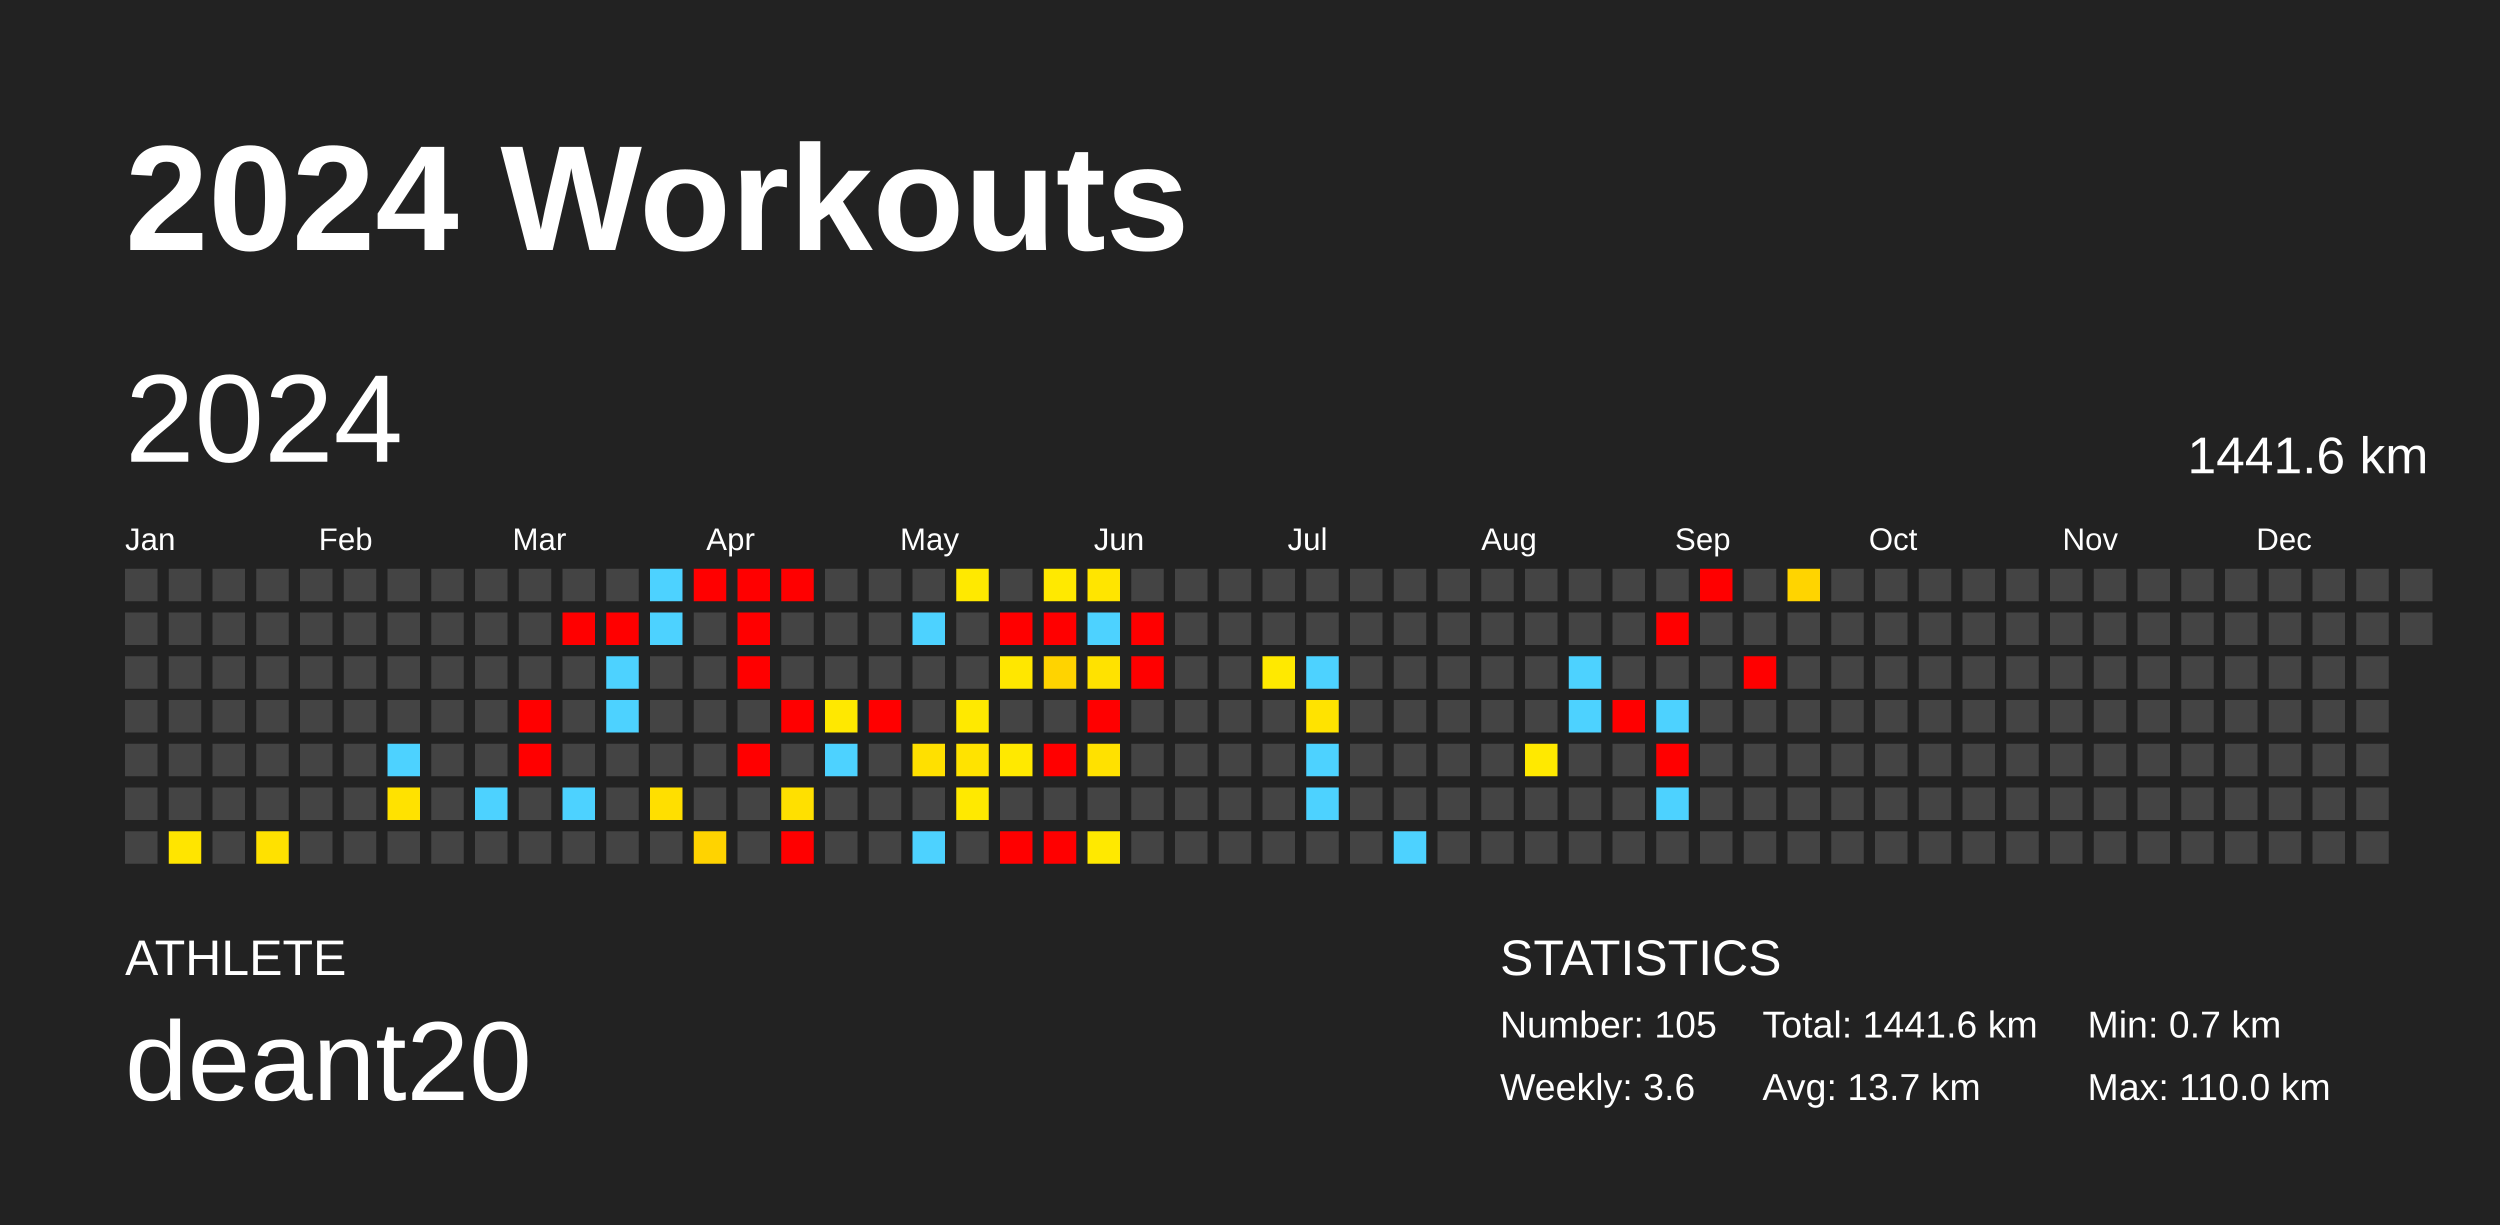
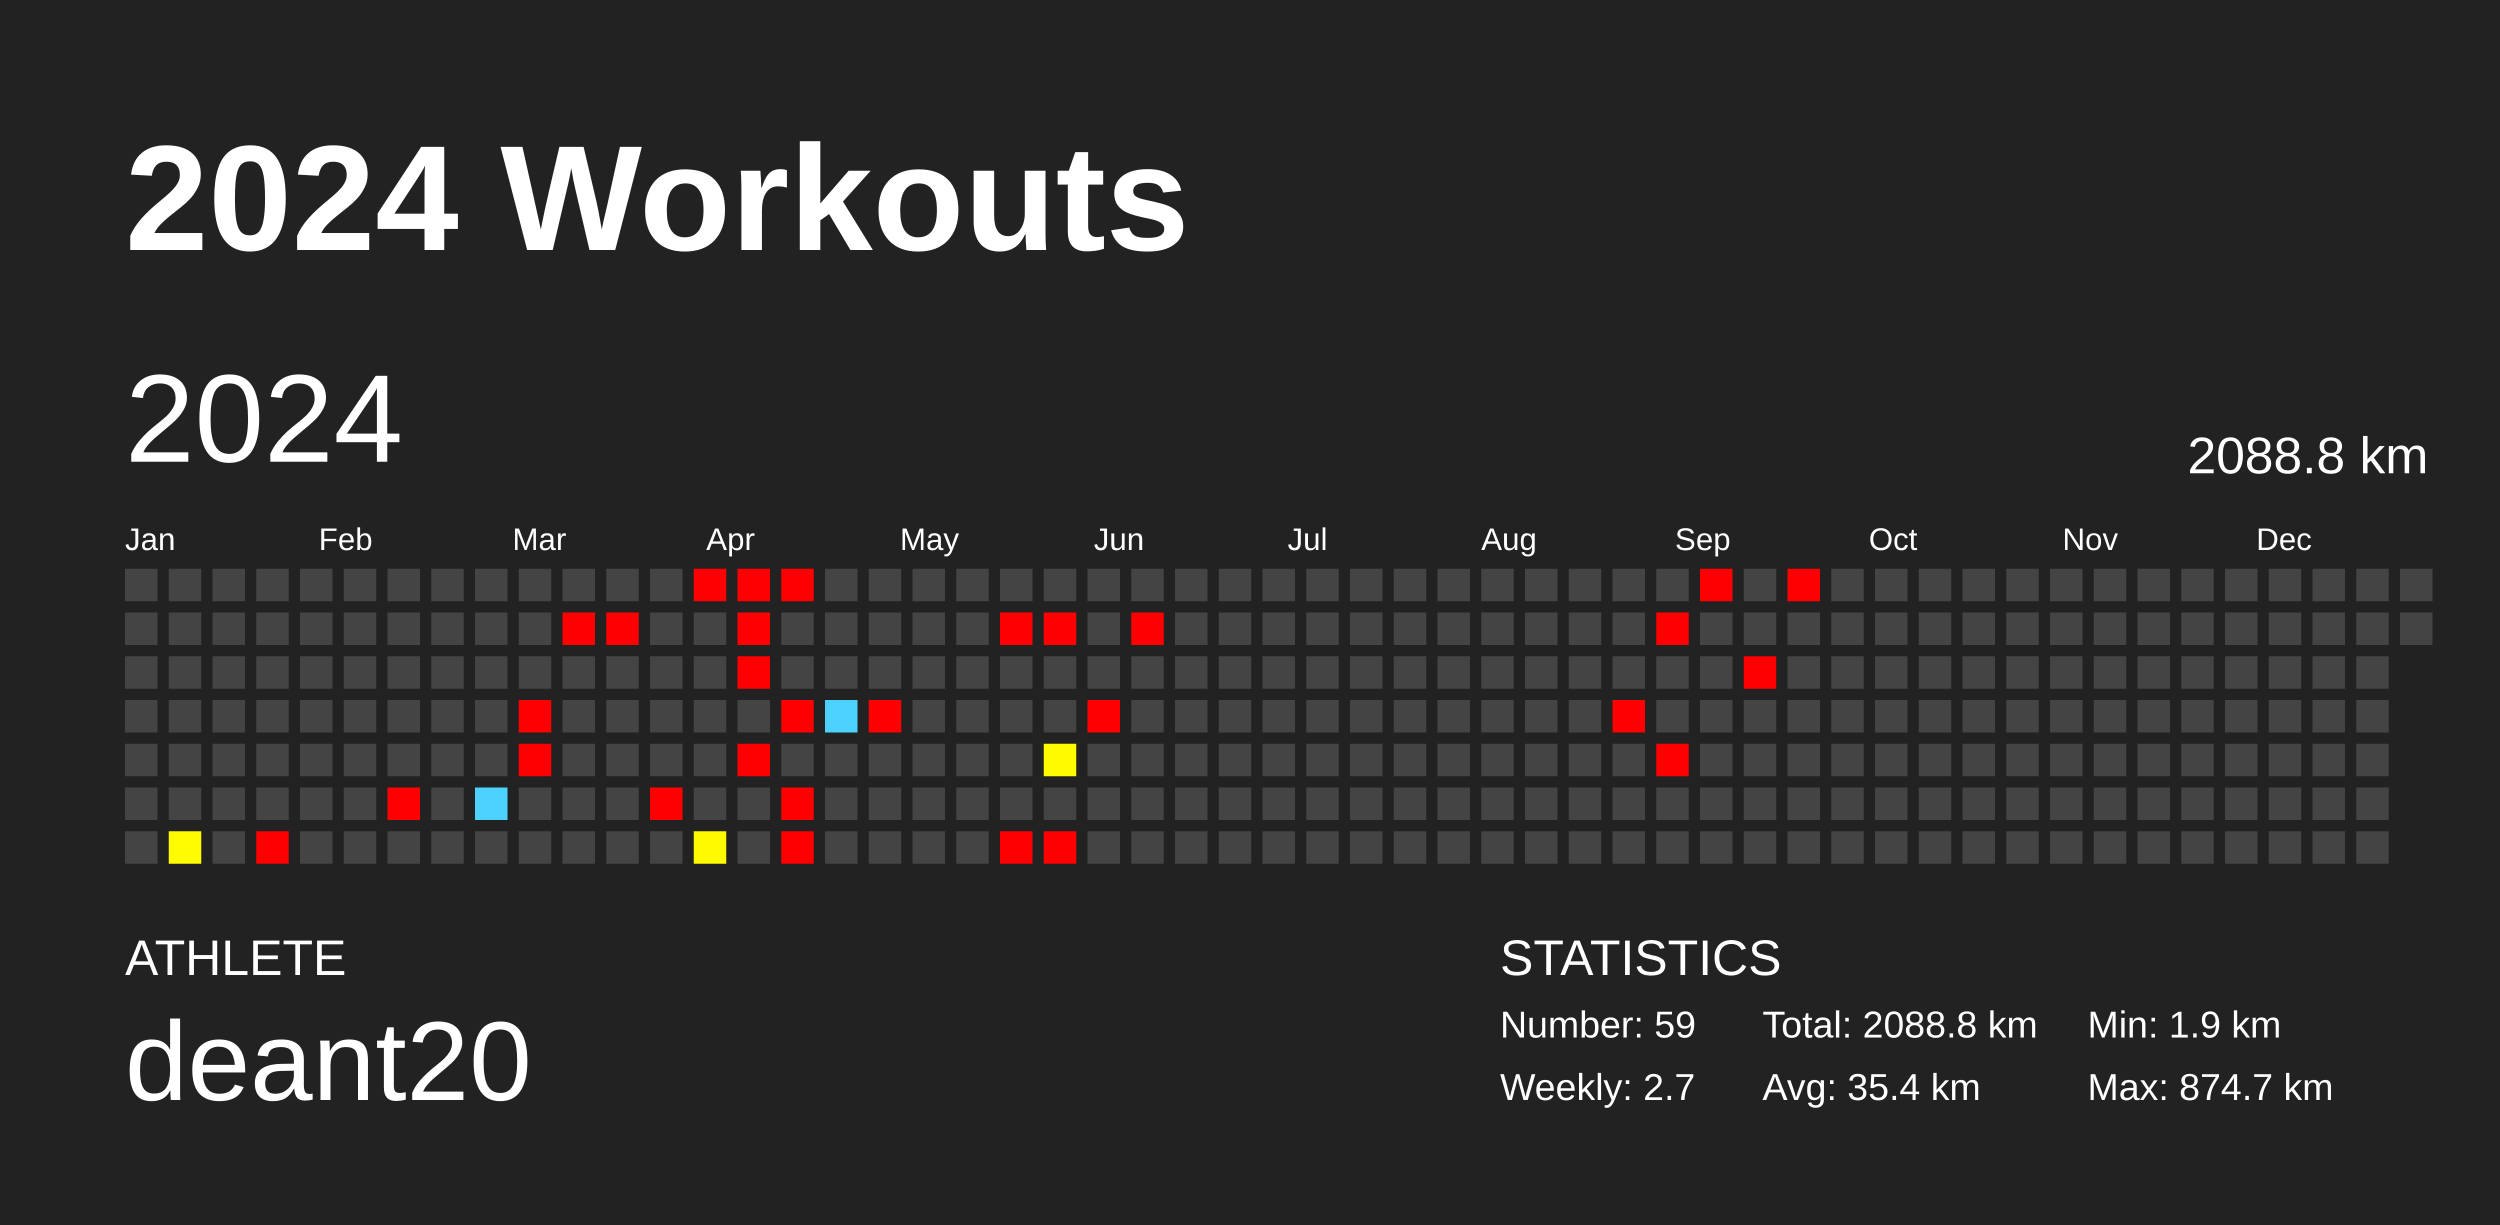
<svg xmlns="http://www.w3.org/2000/svg" baseProfile="full" height="98mm" version="1.1" viewBox="0,0,200,98" width="200mm">
  <defs />
  <rect fill="#222222" height="98" width="200" x="0" y="0" />
  <text fill="#FFFFFF" style="font-size:12px; font-family:Arial; font-weight:bold;" x="10" y="20">2024 Workouts</text>
  <text fill="#FFFFFF" style="font-size:4px; font-family:Arial" x="10" y="78">ATHLETE</text>
  <text fill="#FFFFFF" style="font-size:9px; font-family:Arial" x="10" y="88">deant20</text>
  <text fill="#FFFFFF" style="font-size:4px; font-family:Arial" x="120" y="78">STATISTICS</text>
-   <text fill="#FFFFFF" style="font-size:3px; font-family:Arial" x="120" y="83">Number: 105</text>
-   <text fill="#FFFFFF" style="font-size:3px; font-family:Arial" x="120" y="88">Weekly: 3.6</text>
-   <text fill="#FFFFFF" style="font-size:3px; font-family:Arial" x="141" y="83">Total: 1441.6 km</text>
-   <text fill="#FFFFFF" style="font-size:3px; font-family:Arial" x="141" y="88">Avg: 13.7 km</text>
-   <text fill="#FFFFFF" style="font-size:3px; font-family:Arial" x="167" y="83">Min: 0.7 km</text>
-   <text fill="#FFFFFF" style="font-size:3px; font-family:Arial" x="167" y="88">Max: 110.0 km</text>
+   <text fill="#FFFFFF" style="font-size:3px; font-family:Arial" x="120" y="83">Number: 59</text>
+   <text fill="#FFFFFF" style="font-size:3px; font-family:Arial" x="120" y="88">Weekly: 2.7</text>
+   <text fill="#FFFFFF" style="font-size:3px; font-family:Arial" x="141" y="83">Total: 2088.8 km</text>
+   <text fill="#FFFFFF" style="font-size:3px; font-family:Arial" x="141" y="88">Avg: 35.4 km</text>
+   <text fill="#FFFFFF" style="font-size:3px; font-family:Arial" x="167" y="83">Min: 1.9 km</text>
+   <text fill="#FFFFFF" style="font-size:3px; font-family:Arial" x="167" y="88">Max: 874.7 km</text>
  <text dominant-baseline="hanging" fill="#FFFFFF" style="font-size:10.0px; font-family:Arial;" x="10" y="30">2024</text>
-   <text dominant-baseline="hanging" fill="#FFFFFF" style="font-size:4.125px; font-family:Arial;" x="175" y="35">1441.6 km</text>
+   <text dominant-baseline="hanging" fill="#FFFFFF" style="font-size:4.125px; font-family:Arial;" x="175" y="35">2088.8 km</text>
  <text fill="#FFFFFF" style="font-size:2.5px; font-family:Arial" x="10.0" y="44">Jan</text>
  <text fill="#FFFFFF" style="font-size:2.5px; font-family:Arial" x="25.5" y="44">Feb</text>
  <text fill="#FFFFFF" style="font-size:2.5px; font-family:Arial" x="41.0" y="44">Mar</text>
  <text fill="#FFFFFF" style="font-size:2.5px; font-family:Arial" x="56.5" y="44">Apr</text>
  <text fill="#FFFFFF" style="font-size:2.5px; font-family:Arial" x="72.0" y="44">May</text>
  <text fill="#FFFFFF" style="font-size:2.5px; font-family:Arial" x="87.5" y="44">Jun</text>
  <text fill="#FFFFFF" style="font-size:2.5px; font-family:Arial" x="103.0" y="44">Jul</text>
  <text fill="#FFFFFF" style="font-size:2.5px; font-family:Arial" x="118.5" y="44">Aug</text>
  <text fill="#FFFFFF" style="font-size:2.5px; font-family:Arial" x="134.0" y="44">Sep</text>
  <text fill="#FFFFFF" style="font-size:2.5px; font-family:Arial" x="149.5" y="44">Oct</text>
  <text fill="#FFFFFF" style="font-size:2.5px; font-family:Arial" x="165.0" y="44">Nov</text>
  <text fill="#FFFFFF" style="font-size:2.5px; font-family:Arial" x="180.5" y="44">Dec</text>
  <rect fill="#444444" height="2.6" width="2.6" x="10.0" y="45.5" />
  <rect fill="#444444" height="2.6" width="2.6" x="10.0" y="49.0" />
  <rect fill="#444444" height="2.6" width="2.6" x="10.0" y="52.5" />
  <rect fill="#444444" height="2.6" width="2.6" x="10.0" y="56.0" />
  <rect fill="#444444" height="2.6" width="2.6" x="10.0" y="59.5" />
  <rect fill="#444444" height="2.6" width="2.6" x="10.0" y="63.0" />
  <rect fill="#444444" height="2.6" width="2.6" x="10.0" y="66.5" />
  <rect fill="#444444" height="2.6" width="2.6" x="13.5" y="45.5" />
  <rect fill="#444444" height="2.6" width="2.6" x="13.5" y="49.0" />
  <rect fill="#444444" height="2.6" width="2.6" x="13.5" y="52.5" />
  <rect fill="#444444" height="2.6" width="2.6" x="13.5" y="56.0" />
  <rect fill="#444444" height="2.6" width="2.6" x="13.5" y="59.5" />
  <rect fill="#444444" height="2.6" width="2.6" x="13.5" y="63.0" />
-   <rect fill="#ffe500" height="2.6" width="2.6" x="13.5" y="66.5" />
+   <rect fill="#fffc00" height="2.6" width="2.6" x="13.5" y="66.5" />
  <rect fill="#444444" height="2.6" width="2.6" x="17.0" y="45.5" />
  <rect fill="#444444" height="2.6" width="2.6" x="17.0" y="49.0" />
  <rect fill="#444444" height="2.6" width="2.6" x="17.0" y="52.5" />
  <rect fill="#444444" height="2.6" width="2.6" x="17.0" y="56.0" />
  <rect fill="#444444" height="2.6" width="2.6" x="17.0" y="59.5" />
  <rect fill="#444444" height="2.6" width="2.6" x="17.0" y="63.0" />
  <rect fill="#444444" height="2.6" width="2.6" x="17.0" y="66.5" />
  <rect fill="#444444" height="2.6" width="2.6" x="20.5" y="45.5" />
  <rect fill="#444444" height="2.6" width="2.6" x="20.5" y="49.0" />
  <rect fill="#444444" height="2.6" width="2.6" x="20.5" y="52.5" />
  <rect fill="#444444" height="2.6" width="2.6" x="20.5" y="56.0" />
  <rect fill="#444444" height="2.6" width="2.6" x="20.5" y="59.5" />
  <rect fill="#444444" height="2.6" width="2.6" x="20.5" y="63.0" />
-   <rect fill="#ffe100" height="2.6" width="2.6" x="20.5" y="66.5" />
+   <rect fill="red" height="2.6" width="2.6" x="20.5" y="66.5" />
  <rect fill="#444444" height="2.6" width="2.6" x="24.0" y="45.5" />
  <rect fill="#444444" height="2.6" width="2.6" x="24.0" y="49.0" />
  <rect fill="#444444" height="2.6" width="2.6" x="24.0" y="52.5" />
  <rect fill="#444444" height="2.6" width="2.6" x="24.0" y="56.0" />
  <rect fill="#444444" height="2.6" width="2.6" x="24.0" y="59.5" />
  <rect fill="#444444" height="2.6" width="2.6" x="24.0" y="63.0" />
  <rect fill="#444444" height="2.6" width="2.6" x="24.0" y="66.5" />
  <rect fill="#444444" height="2.6" width="2.6" x="27.5" y="45.5" />
  <rect fill="#444444" height="2.6" width="2.6" x="27.5" y="49.0" />
  <rect fill="#444444" height="2.6" width="2.6" x="27.5" y="52.5" />
  <rect fill="#444444" height="2.6" width="2.6" x="27.5" y="56.0" />
  <rect fill="#444444" height="2.6" width="2.6" x="27.5" y="59.5" />
  <rect fill="#444444" height="2.6" width="2.6" x="27.5" y="63.0" />
  <rect fill="#444444" height="2.6" width="2.6" x="27.5" y="66.5" />
  <rect fill="#444444" height="2.6" width="2.6" x="31.0" y="45.5" />
  <rect fill="#444444" height="2.6" width="2.6" x="31.0" y="49.0" />
  <rect fill="#444444" height="2.6" width="2.6" x="31.0" y="52.5" />
  <rect fill="#444444" height="2.6" width="2.6" x="31.0" y="56.0" />
-   <rect fill="#4dd2ff" height="2.6" width="2.6" x="31.0" y="59.5" />
-   <rect fill="#ffe200" height="2.6" width="2.6" x="31.0" y="63.0" />
+   <rect fill="#444444" height="2.6" width="2.6" x="31.0" y="59.5" />
+   <rect fill="red" height="2.6" width="2.6" x="31.0" y="63.0" />
  <rect fill="#444444" height="2.6" width="2.6" x="31.0" y="66.5" />
  <rect fill="#444444" height="2.6" width="2.6" x="34.5" y="45.5" />
  <rect fill="#444444" height="2.6" width="2.6" x="34.5" y="49.0" />
  <rect fill="#444444" height="2.6" width="2.6" x="34.5" y="52.5" />
  <rect fill="#444444" height="2.6" width="2.6" x="34.5" y="56.0" />
  <rect fill="#444444" height="2.6" width="2.6" x="34.5" y="59.5" />
  <rect fill="#444444" height="2.6" width="2.6" x="34.5" y="63.0" />
  <rect fill="#444444" height="2.6" width="2.6" x="34.5" y="66.5" />
  <rect fill="#444444" height="2.6" width="2.6" x="38.0" y="45.5" />
  <rect fill="#444444" height="2.6" width="2.6" x="38.0" y="49.0" />
  <rect fill="#444444" height="2.6" width="2.6" x="38.0" y="52.5" />
  <rect fill="#444444" height="2.6" width="2.6" x="38.0" y="56.0" />
  <rect fill="#444444" height="2.6" width="2.6" x="38.0" y="59.5" />
  <rect fill="#4dd2ff" height="2.6" width="2.6" x="38.0" y="63.0" />
  <rect fill="#444444" height="2.6" width="2.6" x="38.0" y="66.5" />
  <rect fill="#444444" height="2.6" width="2.6" x="41.5" y="45.5" />
  <rect fill="#444444" height="2.6" width="2.6" x="41.5" y="49.0" />
  <rect fill="#444444" height="2.6" width="2.6" x="41.5" y="52.5" />
  <rect fill="red" height="2.6" width="2.6" x="41.5" y="56.0" />
  <rect fill="red" height="2.6" width="2.6" x="41.5" y="59.5" />
  <rect fill="#444444" height="2.6" width="2.6" x="41.5" y="63.0" />
  <rect fill="#444444" height="2.6" width="2.6" x="41.5" y="66.5" />
  <rect fill="#444444" height="2.6" width="2.6" x="45.0" y="45.5" />
  <rect fill="red" height="2.6" width="2.6" x="45.0" y="49.0" />
  <rect fill="#444444" height="2.6" width="2.6" x="45.0" y="52.5" />
  <rect fill="#444444" height="2.6" width="2.6" x="45.0" y="56.0" />
  <rect fill="#444444" height="2.6" width="2.6" x="45.0" y="59.5" />
-   <rect fill="#4dd2ff" height="2.6" width="2.6" x="45.0" y="63.0" />
+   <rect fill="#444444" height="2.6" width="2.6" x="45.0" y="63.0" />
  <rect fill="#444444" height="2.6" width="2.6" x="45.0" y="66.5" />
  <rect fill="#444444" height="2.6" width="2.6" x="48.5" y="45.5" />
  <rect fill="red" height="2.6" width="2.6" x="48.5" y="49.0" />
-   <rect fill="#4dd2ff" height="2.6" width="2.6" x="48.5" y="52.5" />
-   <rect fill="#4dd2ff" height="2.6" width="2.6" x="48.5" y="56.0" />
+   <rect fill="#444444" height="2.6" width="2.6" x="48.5" y="52.5" />
+   <rect fill="#444444" height="2.6" width="2.6" x="48.5" y="56.0" />
  <rect fill="#444444" height="2.6" width="2.6" x="48.5" y="59.5" />
  <rect fill="#444444" height="2.6" width="2.6" x="48.5" y="63.0" />
  <rect fill="#444444" height="2.6" width="2.6" x="48.5" y="66.5" />
-   <rect fill="#4dd2ff" height="2.6" width="2.6" x="52.0" y="45.5" />
-   <rect fill="#4dd2ff" height="2.6" width="2.6" x="52.0" y="49.0" />
+   <rect fill="#444444" height="2.6" width="2.6" x="52.0" y="45.5" />
+   <rect fill="#444444" height="2.6" width="2.6" x="52.0" y="49.0" />
  <rect fill="#444444" height="2.6" width="2.6" x="52.0" y="52.5" />
  <rect fill="#444444" height="2.6" width="2.6" x="52.0" y="56.0" />
  <rect fill="#444444" height="2.6" width="2.6" x="52.0" y="59.5" />
-   <rect fill="#ffdf00" height="2.6" width="2.6" x="52.0" y="63.0" />
+   <rect fill="red" height="2.6" width="2.6" x="52.0" y="63.0" />
  <rect fill="#444444" height="2.6" width="2.6" x="52.0" y="66.5" />
  <rect fill="red" height="2.6" width="2.6" x="55.5" y="45.5" />
  <rect fill="#444444" height="2.6" width="2.6" x="55.5" y="49.0" />
  <rect fill="#444444" height="2.6" width="2.6" x="55.5" y="52.5" />
  <rect fill="#444444" height="2.6" width="2.6" x="55.5" y="56.0" />
  <rect fill="#444444" height="2.6" width="2.6" x="55.5" y="59.5" />
  <rect fill="#444444" height="2.6" width="2.6" x="55.5" y="63.0" />
-   <rect fill="#ffd300" height="2.6" width="2.6" x="55.5" y="66.5" />
+   <rect fill="#fffa00" height="2.6" width="2.6" x="55.5" y="66.5" />
  <rect fill="red" height="2.6" width="2.6" x="59.0" y="45.5" />
  <rect fill="red" height="2.6" width="2.6" x="59.0" y="49.0" />
  <rect fill="red" height="2.6" width="2.6" x="59.0" y="52.5" />
  <rect fill="#444444" height="2.6" width="2.6" x="59.0" y="56.0" />
  <rect fill="red" height="2.6" width="2.6" x="59.0" y="59.5" />
  <rect fill="#444444" height="2.6" width="2.6" x="59.0" y="63.0" />
  <rect fill="#444444" height="2.6" width="2.6" x="59.0" y="66.5" />
  <rect fill="red" height="2.6" width="2.6" x="62.5" y="45.5" />
  <rect fill="#444444" height="2.6" width="2.6" x="62.5" y="49.0" />
  <rect fill="#444444" height="2.6" width="2.6" x="62.5" y="52.5" />
  <rect fill="red" height="2.6" width="2.6" x="62.5" y="56.0" />
  <rect fill="#444444" height="2.6" width="2.6" x="62.5" y="59.5" />
-   <rect fill="#ffe000" height="2.6" width="2.6" x="62.5" y="63.0" />
+   <rect fill="red" height="2.6" width="2.6" x="62.5" y="63.0" />
  <rect fill="red" height="2.6" width="2.6" x="62.5" y="66.5" />
  <rect fill="#444444" height="2.6" width="2.6" x="66.0" y="45.5" />
  <rect fill="#444444" height="2.6" width="2.6" x="66.0" y="49.0" />
  <rect fill="#444444" height="2.6" width="2.6" x="66.0" y="52.5" />
-   <rect fill="#ffe800" height="2.6" width="2.6" x="66.0" y="56.0" />
-   <rect fill="#4dd2ff" height="2.6" width="2.6" x="66.0" y="59.5" />
+   <rect fill="#4dd2ff" height="2.6" width="2.6" x="66.0" y="56.0" />
+   <rect fill="#444444" height="2.6" width="2.6" x="66.0" y="59.5" />
  <rect fill="#444444" height="2.6" width="2.6" x="66.0" y="63.0" />
  <rect fill="#444444" height="2.6" width="2.6" x="66.0" y="66.5" />
  <rect fill="#444444" height="2.6" width="2.6" x="69.5" y="45.5" />
  <rect fill="#444444" height="2.6" width="2.6" x="69.5" y="49.0" />
  <rect fill="#444444" height="2.6" width="2.6" x="69.5" y="52.5" />
  <rect fill="red" height="2.6" width="2.6" x="69.5" y="56.0" />
  <rect fill="#444444" height="2.6" width="2.6" x="69.5" y="59.5" />
  <rect fill="#444444" height="2.6" width="2.6" x="69.5" y="63.0" />
  <rect fill="#444444" height="2.6" width="2.6" x="69.5" y="66.5" />
  <rect fill="#444444" height="2.6" width="2.6" x="73.0" y="45.5" />
-   <rect fill="#4dd2ff" height="2.6" width="2.6" x="73.0" y="49.0" />
+   <rect fill="#444444" height="2.6" width="2.6" x="73.0" y="49.0" />
  <rect fill="#444444" height="2.6" width="2.6" x="73.0" y="52.5" />
  <rect fill="#444444" height="2.6" width="2.6" x="73.0" y="56.0" />
-   <rect fill="#ffe000" height="2.6" width="2.6" x="73.0" y="59.5" />
+   <rect fill="#444444" height="2.6" width="2.6" x="73.0" y="59.5" />
  <rect fill="#444444" height="2.6" width="2.6" x="73.0" y="63.0" />
-   <rect fill="#4dd2ff" height="2.6" width="2.6" x="73.0" y="66.5" />
-   <rect fill="#ffe900" height="2.6" width="2.6" x="76.5" y="45.5" />
+   <rect fill="#444444" height="2.6" width="2.6" x="73.0" y="66.5" />
+   <rect fill="#444444" height="2.6" width="2.6" x="76.5" y="45.5" />
  <rect fill="#444444" height="2.6" width="2.6" x="76.5" y="49.0" />
  <rect fill="#444444" height="2.6" width="2.6" x="76.5" y="52.5" />
-   <rect fill="#ffe900" height="2.6" width="2.6" x="76.5" y="56.0" />
-   <rect fill="#ffe300" height="2.6" width="2.6" x="76.5" y="59.5" />
-   <rect fill="#ffe900" height="2.6" width="2.6" x="76.5" y="63.0" />
+   <rect fill="#444444" height="2.6" width="2.6" x="76.5" y="56.0" />
+   <rect fill="#444444" height="2.6" width="2.6" x="76.5" y="59.5" />
+   <rect fill="#444444" height="2.6" width="2.6" x="76.5" y="63.0" />
  <rect fill="#444444" height="2.6" width="2.6" x="76.5" y="66.5" />
  <rect fill="#444444" height="2.6" width="2.6" x="80.0" y="45.5" />
  <rect fill="red" height="2.6" width="2.6" x="80.0" y="49.0" />
-   <rect fill="#ffe700" height="2.6" width="2.6" x="80.0" y="52.5" />
+   <rect fill="#444444" height="2.6" width="2.6" x="80.0" y="52.5" />
  <rect fill="#444444" height="2.6" width="2.6" x="80.0" y="56.0" />
-   <rect fill="#ffe900" height="2.6" width="2.6" x="80.0" y="59.5" />
+   <rect fill="#444444" height="2.6" width="2.6" x="80.0" y="59.5" />
  <rect fill="#444444" height="2.6" width="2.6" x="80.0" y="63.0" />
  <rect fill="red" height="2.6" width="2.6" x="80.0" y="66.5" />
-   <rect fill="#ffe900" height="2.6" width="2.6" x="83.5" y="45.5" />
+   <rect fill="#444444" height="2.6" width="2.6" x="83.5" y="45.5" />
  <rect fill="red" height="2.6" width="2.6" x="83.5" y="49.0" />
-   <rect fill="#ffd300" height="2.6" width="2.6" x="83.5" y="52.5" />
+   <rect fill="#444444" height="2.6" width="2.6" x="83.5" y="52.5" />
  <rect fill="#444444" height="2.6" width="2.6" x="83.5" y="56.0" />
-   <rect fill="red" height="2.6" width="2.6" x="83.5" y="59.5" />
+   <rect fill="#fffa00" height="2.6" width="2.6" x="83.5" y="59.5" />
  <rect fill="#444444" height="2.6" width="2.6" x="83.5" y="63.0" />
  <rect fill="red" height="2.6" width="2.6" x="83.5" y="66.5" />
-   <rect fill="#ffe500" height="2.6" width="2.6" x="87.0" y="45.5" />
-   <rect fill="#4dd2ff" height="2.6" width="2.6" x="87.0" y="49.0" />
-   <rect fill="#ffe200" height="2.6" width="2.6" x="87.0" y="52.5" />
+   <rect fill="#444444" height="2.6" width="2.6" x="87.0" y="45.5" />
+   <rect fill="#444444" height="2.6" width="2.6" x="87.0" y="49.0" />
+   <rect fill="#444444" height="2.6" width="2.6" x="87.0" y="52.5" />
  <rect fill="red" height="2.6" width="2.6" x="87.0" y="56.0" />
-   <rect fill="#ffe100" height="2.6" width="2.6" x="87.0" y="59.5" />
+   <rect fill="#444444" height="2.6" width="2.6" x="87.0" y="59.5" />
  <rect fill="#444444" height="2.6" width="2.6" x="87.0" y="63.0" />
-   <rect fill="#ffe900" height="2.6" width="2.6" x="87.0" y="66.5" />
+   <rect fill="#444444" height="2.6" width="2.6" x="87.0" y="66.5" />
  <rect fill="#444444" height="2.6" width="2.6" x="90.5" y="45.5" />
  <rect fill="red" height="2.6" width="2.6" x="90.5" y="49.0" />
-   <rect fill="red" height="2.6" width="2.6" x="90.5" y="52.5" />
+   <rect fill="#444444" height="2.6" width="2.6" x="90.5" y="52.5" />
  <rect fill="#444444" height="2.6" width="2.6" x="90.5" y="56.0" />
  <rect fill="#444444" height="2.6" width="2.6" x="90.5" y="59.5" />
  <rect fill="#444444" height="2.6" width="2.6" x="90.5" y="63.0" />
  <rect fill="#444444" height="2.6" width="2.6" x="90.5" y="66.5" />
  <rect fill="#444444" height="2.6" width="2.6" x="94.0" y="45.5" />
  <rect fill="#444444" height="2.6" width="2.6" x="94.0" y="49.0" />
  <rect fill="#444444" height="2.6" width="2.6" x="94.0" y="52.5" />
  <rect fill="#444444" height="2.6" width="2.6" x="94.0" y="56.0" />
  <rect fill="#444444" height="2.6" width="2.6" x="94.0" y="59.5" />
  <rect fill="#444444" height="2.6" width="2.6" x="94.0" y="63.0" />
  <rect fill="#444444" height="2.6" width="2.6" x="94.0" y="66.5" />
  <rect fill="#444444" height="2.6" width="2.6" x="97.5" y="45.5" />
  <rect fill="#444444" height="2.6" width="2.6" x="97.5" y="49.0" />
  <rect fill="#444444" height="2.6" width="2.6" x="97.5" y="52.5" />
  <rect fill="#444444" height="2.6" width="2.6" x="97.5" y="56.0" />
  <rect fill="#444444" height="2.6" width="2.6" x="97.5" y="59.5" />
  <rect fill="#444444" height="2.6" width="2.6" x="97.5" y="63.0" />
  <rect fill="#444444" height="2.6" width="2.6" x="97.5" y="66.5" />
  <rect fill="#444444" height="2.6" width="2.6" x="101.0" y="45.5" />
  <rect fill="#444444" height="2.6" width="2.6" x="101.0" y="49.0" />
-   <rect fill="#ffe900" height="2.6" width="2.6" x="101.0" y="52.5" />
+   <rect fill="#444444" height="2.6" width="2.6" x="101.0" y="52.5" />
  <rect fill="#444444" height="2.6" width="2.6" x="101.0" y="56.0" />
  <rect fill="#444444" height="2.6" width="2.6" x="101.0" y="59.5" />
  <rect fill="#444444" height="2.6" width="2.6" x="101.0" y="63.0" />
  <rect fill="#444444" height="2.6" width="2.6" x="101.0" y="66.5" />
  <rect fill="#444444" height="2.6" width="2.6" x="104.5" y="45.5" />
  <rect fill="#444444" height="2.6" width="2.6" x="104.5" y="49.0" />
-   <rect fill="#4dd2ff" height="2.6" width="2.6" x="104.5" y="52.5" />
-   <rect fill="#ffe300" height="2.6" width="2.6" x="104.5" y="56.0" />
-   <rect fill="#4dd2ff" height="2.6" width="2.6" x="104.5" y="59.5" />
-   <rect fill="#4dd2ff" height="2.6" width="2.6" x="104.5" y="63.0" />
+   <rect fill="#444444" height="2.6" width="2.6" x="104.5" y="52.5" />
+   <rect fill="#444444" height="2.6" width="2.6" x="104.5" y="56.0" />
+   <rect fill="#444444" height="2.6" width="2.6" x="104.5" y="59.5" />
+   <rect fill="#444444" height="2.6" width="2.6" x="104.5" y="63.0" />
  <rect fill="#444444" height="2.6" width="2.6" x="104.5" y="66.5" />
  <rect fill="#444444" height="2.6" width="2.6" x="108.0" y="45.5" />
  <rect fill="#444444" height="2.6" width="2.6" x="108.0" y="49.0" />
  <rect fill="#444444" height="2.6" width="2.6" x="108.0" y="52.5" />
  <rect fill="#444444" height="2.6" width="2.6" x="108.0" y="56.0" />
  <rect fill="#444444" height="2.6" width="2.6" x="108.0" y="59.5" />
  <rect fill="#444444" height="2.6" width="2.6" x="108.0" y="63.0" />
  <rect fill="#444444" height="2.6" width="2.6" x="108.0" y="66.5" />
  <rect fill="#444444" height="2.6" width="2.6" x="111.5" y="45.5" />
  <rect fill="#444444" height="2.6" width="2.6" x="111.5" y="49.0" />
  <rect fill="#444444" height="2.6" width="2.6" x="111.5" y="52.5" />
  <rect fill="#444444" height="2.6" width="2.6" x="111.5" y="56.0" />
  <rect fill="#444444" height="2.6" width="2.6" x="111.5" y="59.5" />
  <rect fill="#444444" height="2.6" width="2.6" x="111.5" y="63.0" />
-   <rect fill="#4dd2ff" height="2.6" width="2.6" x="111.5" y="66.5" />
+   <rect fill="#444444" height="2.6" width="2.6" x="111.5" y="66.5" />
  <rect fill="#444444" height="2.6" width="2.6" x="115.0" y="45.5" />
  <rect fill="#444444" height="2.6" width="2.6" x="115.0" y="49.0" />
  <rect fill="#444444" height="2.6" width="2.6" x="115.0" y="52.5" />
  <rect fill="#444444" height="2.6" width="2.6" x="115.0" y="56.0" />
  <rect fill="#444444" height="2.6" width="2.6" x="115.0" y="59.5" />
  <rect fill="#444444" height="2.6" width="2.6" x="115.0" y="63.0" />
  <rect fill="#444444" height="2.6" width="2.6" x="115.0" y="66.5" />
  <rect fill="#444444" height="2.6" width="2.6" x="118.5" y="45.5" />
  <rect fill="#444444" height="2.6" width="2.6" x="118.5" y="49.0" />
  <rect fill="#444444" height="2.6" width="2.6" x="118.5" y="52.5" />
  <rect fill="#444444" height="2.6" width="2.6" x="118.5" y="56.0" />
  <rect fill="#444444" height="2.6" width="2.6" x="118.5" y="59.5" />
  <rect fill="#444444" height="2.6" width="2.6" x="118.5" y="63.0" />
  <rect fill="#444444" height="2.6" width="2.6" x="118.5" y="66.5" />
  <rect fill="#444444" height="2.6" width="2.6" x="122.0" y="45.5" />
  <rect fill="#444444" height="2.6" width="2.6" x="122.0" y="49.0" />
  <rect fill="#444444" height="2.6" width="2.6" x="122.0" y="52.5" />
  <rect fill="#444444" height="2.6" width="2.6" x="122.0" y="56.0" />
-   <rect fill="#ffe900" height="2.6" width="2.6" x="122.0" y="59.5" />
+   <rect fill="#444444" height="2.6" width="2.6" x="122.0" y="59.5" />
  <rect fill="#444444" height="2.6" width="2.6" x="122.0" y="63.0" />
  <rect fill="#444444" height="2.6" width="2.6" x="122.0" y="66.5" />
  <rect fill="#444444" height="2.6" width="2.6" x="125.5" y="45.5" />
  <rect fill="#444444" height="2.6" width="2.6" x="125.5" y="49.0" />
-   <rect fill="#4dd2ff" height="2.6" width="2.6" x="125.5" y="52.5" />
-   <rect fill="#4dd2ff" height="2.6" width="2.6" x="125.5" y="56.0" />
+   <rect fill="#444444" height="2.6" width="2.6" x="125.5" y="52.5" />
+   <rect fill="#444444" height="2.6" width="2.6" x="125.5" y="56.0" />
  <rect fill="#444444" height="2.6" width="2.6" x="125.5" y="59.5" />
  <rect fill="#444444" height="2.6" width="2.6" x="125.5" y="63.0" />
  <rect fill="#444444" height="2.6" width="2.6" x="125.5" y="66.5" />
  <rect fill="#444444" height="2.6" width="2.6" x="129.0" y="45.5" />
  <rect fill="#444444" height="2.6" width="2.6" x="129.0" y="49.0" />
  <rect fill="#444444" height="2.6" width="2.6" x="129.0" y="52.5" />
  <rect fill="red" height="2.6" width="2.6" x="129.0" y="56.0" />
  <rect fill="#444444" height="2.6" width="2.6" x="129.0" y="59.5" />
  <rect fill="#444444" height="2.6" width="2.6" x="129.0" y="63.0" />
  <rect fill="#444444" height="2.6" width="2.6" x="129.0" y="66.5" />
  <rect fill="#444444" height="2.6" width="2.6" x="132.5" y="45.5" />
  <rect fill="red" height="2.6" width="2.6" x="132.5" y="49.0" />
  <rect fill="#444444" height="2.6" width="2.6" x="132.5" y="52.5" />
-   <rect fill="#4dd2ff" height="2.6" width="2.6" x="132.5" y="56.0" />
+   <rect fill="#444444" height="2.6" width="2.6" x="132.5" y="56.0" />
  <rect fill="red" height="2.6" width="2.6" x="132.5" y="59.5" />
-   <rect fill="#4dd2ff" height="2.6" width="2.6" x="132.5" y="63.0" />
+   <rect fill="#444444" height="2.6" width="2.6" x="132.5" y="63.0" />
  <rect fill="#444444" height="2.6" width="2.6" x="132.5" y="66.5" />
  <rect fill="red" height="2.6" width="2.6" x="136.0" y="45.5" />
  <rect fill="#444444" height="2.6" width="2.6" x="136.0" y="49.0" />
  <rect fill="#444444" height="2.6" width="2.6" x="136.0" y="52.5" />
  <rect fill="#444444" height="2.6" width="2.6" x="136.0" y="56.0" />
  <rect fill="#444444" height="2.6" width="2.6" x="136.0" y="59.5" />
  <rect fill="#444444" height="2.6" width="2.6" x="136.0" y="63.0" />
  <rect fill="#444444" height="2.6" width="2.6" x="136.0" y="66.5" />
  <rect fill="#444444" height="2.6" width="2.6" x="139.5" y="45.5" />
  <rect fill="#444444" height="2.6" width="2.6" x="139.5" y="49.0" />
  <rect fill="red" height="2.6" width="2.6" x="139.5" y="52.5" />
  <rect fill="#444444" height="2.6" width="2.6" x="139.5" y="56.0" />
  <rect fill="#444444" height="2.6" width="2.6" x="139.5" y="59.5" />
  <rect fill="#444444" height="2.6" width="2.6" x="139.5" y="63.0" />
  <rect fill="#444444" height="2.6" width="2.6" x="139.5" y="66.5" />
-   <rect fill="#ffd400" height="2.6" width="2.6" x="143.0" y="45.5" />
+   <rect fill="red" height="2.6" width="2.6" x="143.0" y="45.5" />
  <rect fill="#444444" height="2.6" width="2.6" x="143.0" y="49.0" />
  <rect fill="#444444" height="2.6" width="2.6" x="143.0" y="52.5" />
  <rect fill="#444444" height="2.6" width="2.6" x="143.0" y="56.0" />
  <rect fill="#444444" height="2.6" width="2.6" x="143.0" y="59.5" />
  <rect fill="#444444" height="2.6" width="2.6" x="143.0" y="63.0" />
  <rect fill="#444444" height="2.6" width="2.6" x="143.0" y="66.5" />
  <rect fill="#444444" height="2.6" width="2.6" x="146.5" y="45.5" />
  <rect fill="#444444" height="2.6" width="2.6" x="146.5" y="49.0" />
  <rect fill="#444444" height="2.6" width="2.6" x="146.5" y="52.5" />
  <rect fill="#444444" height="2.6" width="2.6" x="146.5" y="56.0" />
  <rect fill="#444444" height="2.6" width="2.6" x="146.5" y="59.5" />
  <rect fill="#444444" height="2.6" width="2.6" x="146.5" y="63.0" />
  <rect fill="#444444" height="2.6" width="2.6" x="146.5" y="66.5" />
  <rect fill="#444444" height="2.6" width="2.6" x="150.0" y="45.5" />
  <rect fill="#444444" height="2.6" width="2.6" x="150.0" y="49.0" />
  <rect fill="#444444" height="2.6" width="2.6" x="150.0" y="52.5" />
  <rect fill="#444444" height="2.6" width="2.6" x="150.0" y="56.0" />
  <rect fill="#444444" height="2.6" width="2.6" x="150.0" y="59.5" />
  <rect fill="#444444" height="2.6" width="2.6" x="150.0" y="63.0" />
  <rect fill="#444444" height="2.6" width="2.6" x="150.0" y="66.5" />
  <rect fill="#444444" height="2.6" width="2.6" x="153.5" y="45.5" />
  <rect fill="#444444" height="2.6" width="2.6" x="153.5" y="49.0" />
  <rect fill="#444444" height="2.6" width="2.6" x="153.5" y="52.5" />
  <rect fill="#444444" height="2.6" width="2.6" x="153.5" y="56.0" />
  <rect fill="#444444" height="2.6" width="2.6" x="153.5" y="59.5" />
  <rect fill="#444444" height="2.6" width="2.6" x="153.5" y="63.0" />
  <rect fill="#444444" height="2.6" width="2.6" x="153.5" y="66.5" />
  <rect fill="#444444" height="2.6" width="2.6" x="157.0" y="45.5" />
  <rect fill="#444444" height="2.6" width="2.6" x="157.0" y="49.0" />
  <rect fill="#444444" height="2.6" width="2.6" x="157.0" y="52.5" />
  <rect fill="#444444" height="2.6" width="2.6" x="157.0" y="56.0" />
  <rect fill="#444444" height="2.6" width="2.6" x="157.0" y="59.5" />
  <rect fill="#444444" height="2.6" width="2.6" x="157.0" y="63.0" />
  <rect fill="#444444" height="2.6" width="2.6" x="157.0" y="66.5" />
  <rect fill="#444444" height="2.6" width="2.6" x="160.5" y="45.5" />
  <rect fill="#444444" height="2.6" width="2.6" x="160.5" y="49.0" />
  <rect fill="#444444" height="2.6" width="2.6" x="160.5" y="52.5" />
  <rect fill="#444444" height="2.6" width="2.6" x="160.5" y="56.0" />
  <rect fill="#444444" height="2.6" width="2.6" x="160.5" y="59.5" />
  <rect fill="#444444" height="2.6" width="2.6" x="160.5" y="63.0" />
  <rect fill="#444444" height="2.6" width="2.6" x="160.5" y="66.5" />
  <rect fill="#444444" height="2.6" width="2.6" x="164.0" y="45.5" />
  <rect fill="#444444" height="2.6" width="2.6" x="164.0" y="49.0" />
  <rect fill="#444444" height="2.6" width="2.6" x="164.0" y="52.5" />
  <rect fill="#444444" height="2.6" width="2.6" x="164.0" y="56.0" />
  <rect fill="#444444" height="2.6" width="2.6" x="164.0" y="59.5" />
  <rect fill="#444444" height="2.6" width="2.6" x="164.0" y="63.0" />
  <rect fill="#444444" height="2.6" width="2.6" x="164.0" y="66.5" />
  <rect fill="#444444" height="2.6" width="2.6" x="167.5" y="45.5" />
  <rect fill="#444444" height="2.6" width="2.6" x="167.5" y="49.0" />
  <rect fill="#444444" height="2.6" width="2.6" x="167.5" y="52.5" />
  <rect fill="#444444" height="2.6" width="2.6" x="167.5" y="56.0" />
  <rect fill="#444444" height="2.6" width="2.6" x="167.5" y="59.5" />
  <rect fill="#444444" height="2.6" width="2.6" x="167.5" y="63.0" />
  <rect fill="#444444" height="2.6" width="2.6" x="167.5" y="66.5" />
  <rect fill="#444444" height="2.6" width="2.6" x="171.0" y="45.5" />
  <rect fill="#444444" height="2.6" width="2.6" x="171.0" y="49.0" />
  <rect fill="#444444" height="2.6" width="2.6" x="171.0" y="52.5" />
  <rect fill="#444444" height="2.6" width="2.6" x="171.0" y="56.0" />
  <rect fill="#444444" height="2.6" width="2.6" x="171.0" y="59.5" />
  <rect fill="#444444" height="2.6" width="2.6" x="171.0" y="63.0" />
  <rect fill="#444444" height="2.6" width="2.6" x="171.0" y="66.5" />
  <rect fill="#444444" height="2.6" width="2.6" x="174.5" y="45.5" />
  <rect fill="#444444" height="2.6" width="2.6" x="174.5" y="49.0" />
  <rect fill="#444444" height="2.6" width="2.6" x="174.5" y="52.5" />
  <rect fill="#444444" height="2.6" width="2.6" x="174.5" y="56.0" />
  <rect fill="#444444" height="2.6" width="2.6" x="174.5" y="59.5" />
  <rect fill="#444444" height="2.6" width="2.6" x="174.5" y="63.0" />
  <rect fill="#444444" height="2.6" width="2.6" x="174.5" y="66.5" />
  <rect fill="#444444" height="2.6" width="2.6" x="178.0" y="45.5" />
  <rect fill="#444444" height="2.6" width="2.6" x="178.0" y="49.0" />
  <rect fill="#444444" height="2.6" width="2.6" x="178.0" y="52.5" />
  <rect fill="#444444" height="2.6" width="2.6" x="178.0" y="56.0" />
  <rect fill="#444444" height="2.6" width="2.6" x="178.0" y="59.5" />
  <rect fill="#444444" height="2.6" width="2.6" x="178.0" y="63.0" />
  <rect fill="#444444" height="2.6" width="2.6" x="178.0" y="66.5" />
  <rect fill="#444444" height="2.6" width="2.6" x="181.5" y="45.5" />
  <rect fill="#444444" height="2.6" width="2.6" x="181.5" y="49.0" />
  <rect fill="#444444" height="2.6" width="2.6" x="181.5" y="52.5" />
  <rect fill="#444444" height="2.6" width="2.6" x="181.5" y="56.0" />
  <rect fill="#444444" height="2.6" width="2.6" x="181.5" y="59.5" />
  <rect fill="#444444" height="2.6" width="2.6" x="181.5" y="63.0" />
  <rect fill="#444444" height="2.6" width="2.6" x="181.5" y="66.5" />
  <rect fill="#444444" height="2.6" width="2.6" x="185.0" y="45.5" />
  <rect fill="#444444" height="2.6" width="2.6" x="185.0" y="49.0" />
  <rect fill="#444444" height="2.6" width="2.6" x="185.0" y="52.5" />
  <rect fill="#444444" height="2.6" width="2.6" x="185.0" y="56.0" />
  <rect fill="#444444" height="2.6" width="2.6" x="185.0" y="59.5" />
  <rect fill="#444444" height="2.6" width="2.6" x="185.0" y="63.0" />
  <rect fill="#444444" height="2.6" width="2.6" x="185.0" y="66.5" />
  <rect fill="#444444" height="2.6" width="2.6" x="188.5" y="45.5" />
  <rect fill="#444444" height="2.6" width="2.6" x="188.5" y="49.0" />
  <rect fill="#444444" height="2.6" width="2.6" x="188.5" y="52.5" />
  <rect fill="#444444" height="2.6" width="2.6" x="188.5" y="56.0" />
  <rect fill="#444444" height="2.6" width="2.6" x="188.5" y="59.5" />
  <rect fill="#444444" height="2.6" width="2.6" x="188.5" y="63.0" />
  <rect fill="#444444" height="2.6" width="2.6" x="188.5" y="66.5" />
  <rect fill="#444444" height="2.6" width="2.6" x="192.0" y="45.5" />
  <rect fill="#444444" height="2.6" width="2.6" x="192.0" y="49.0" />
</svg>
